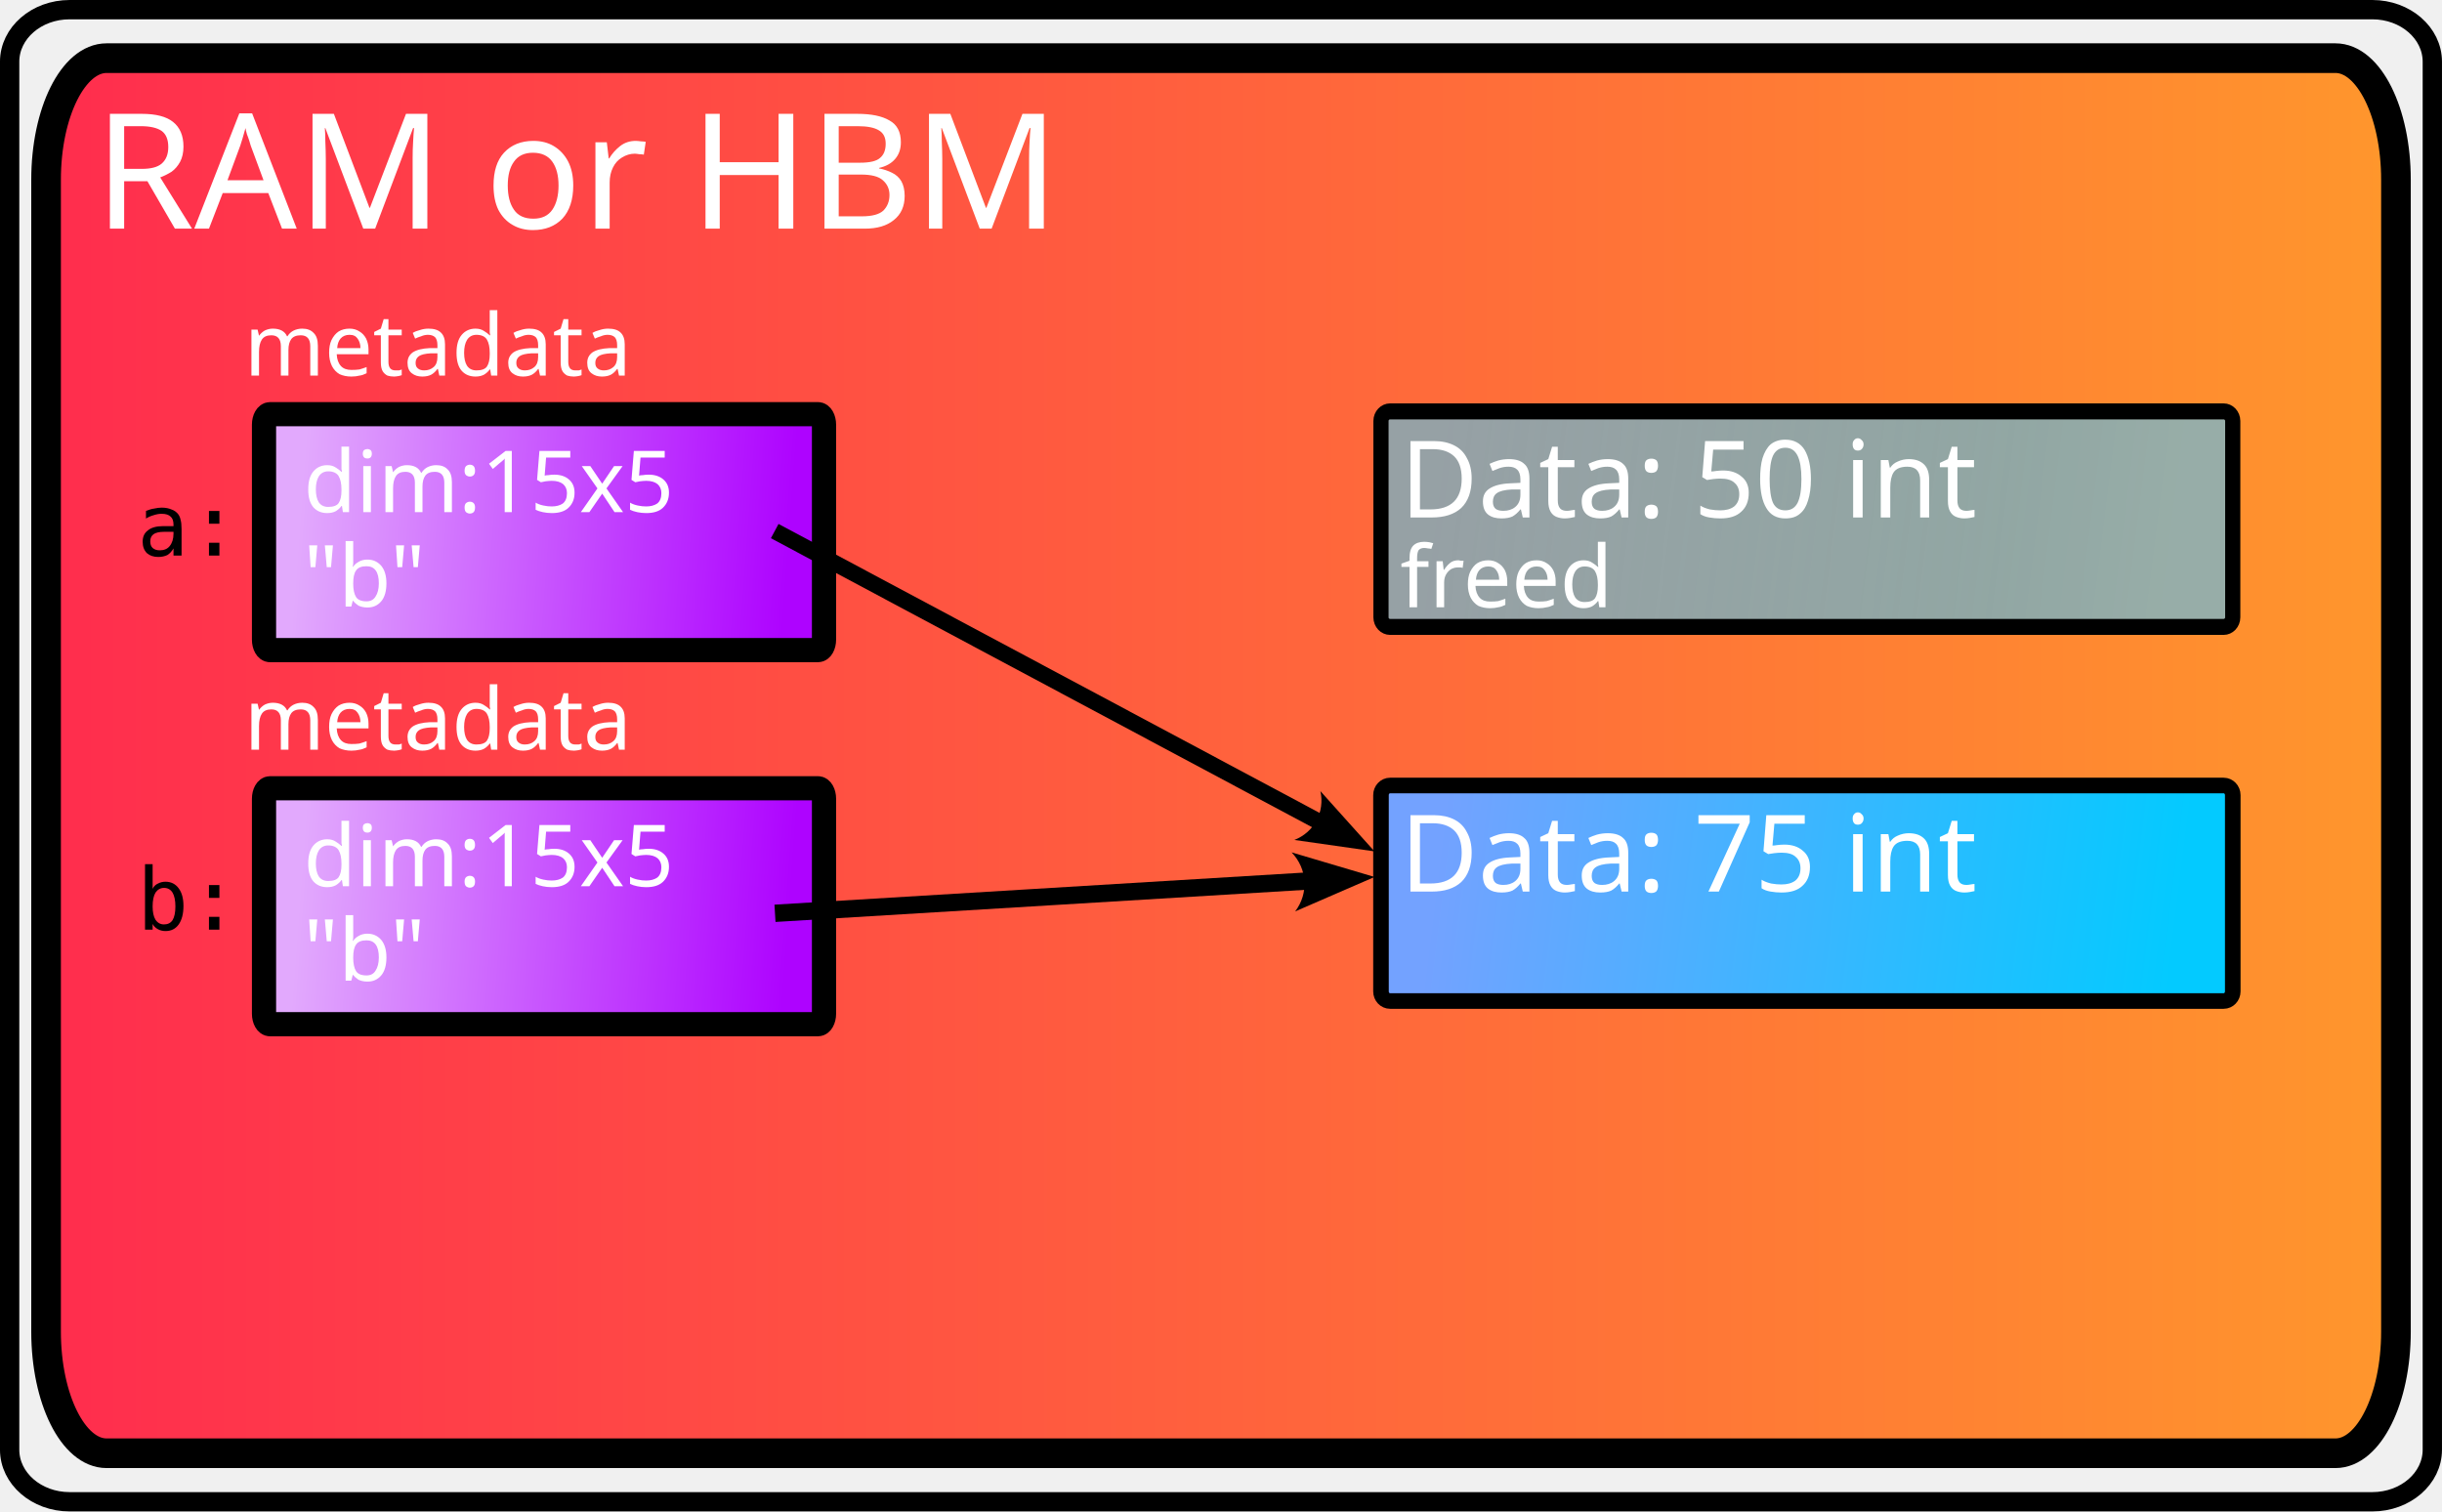
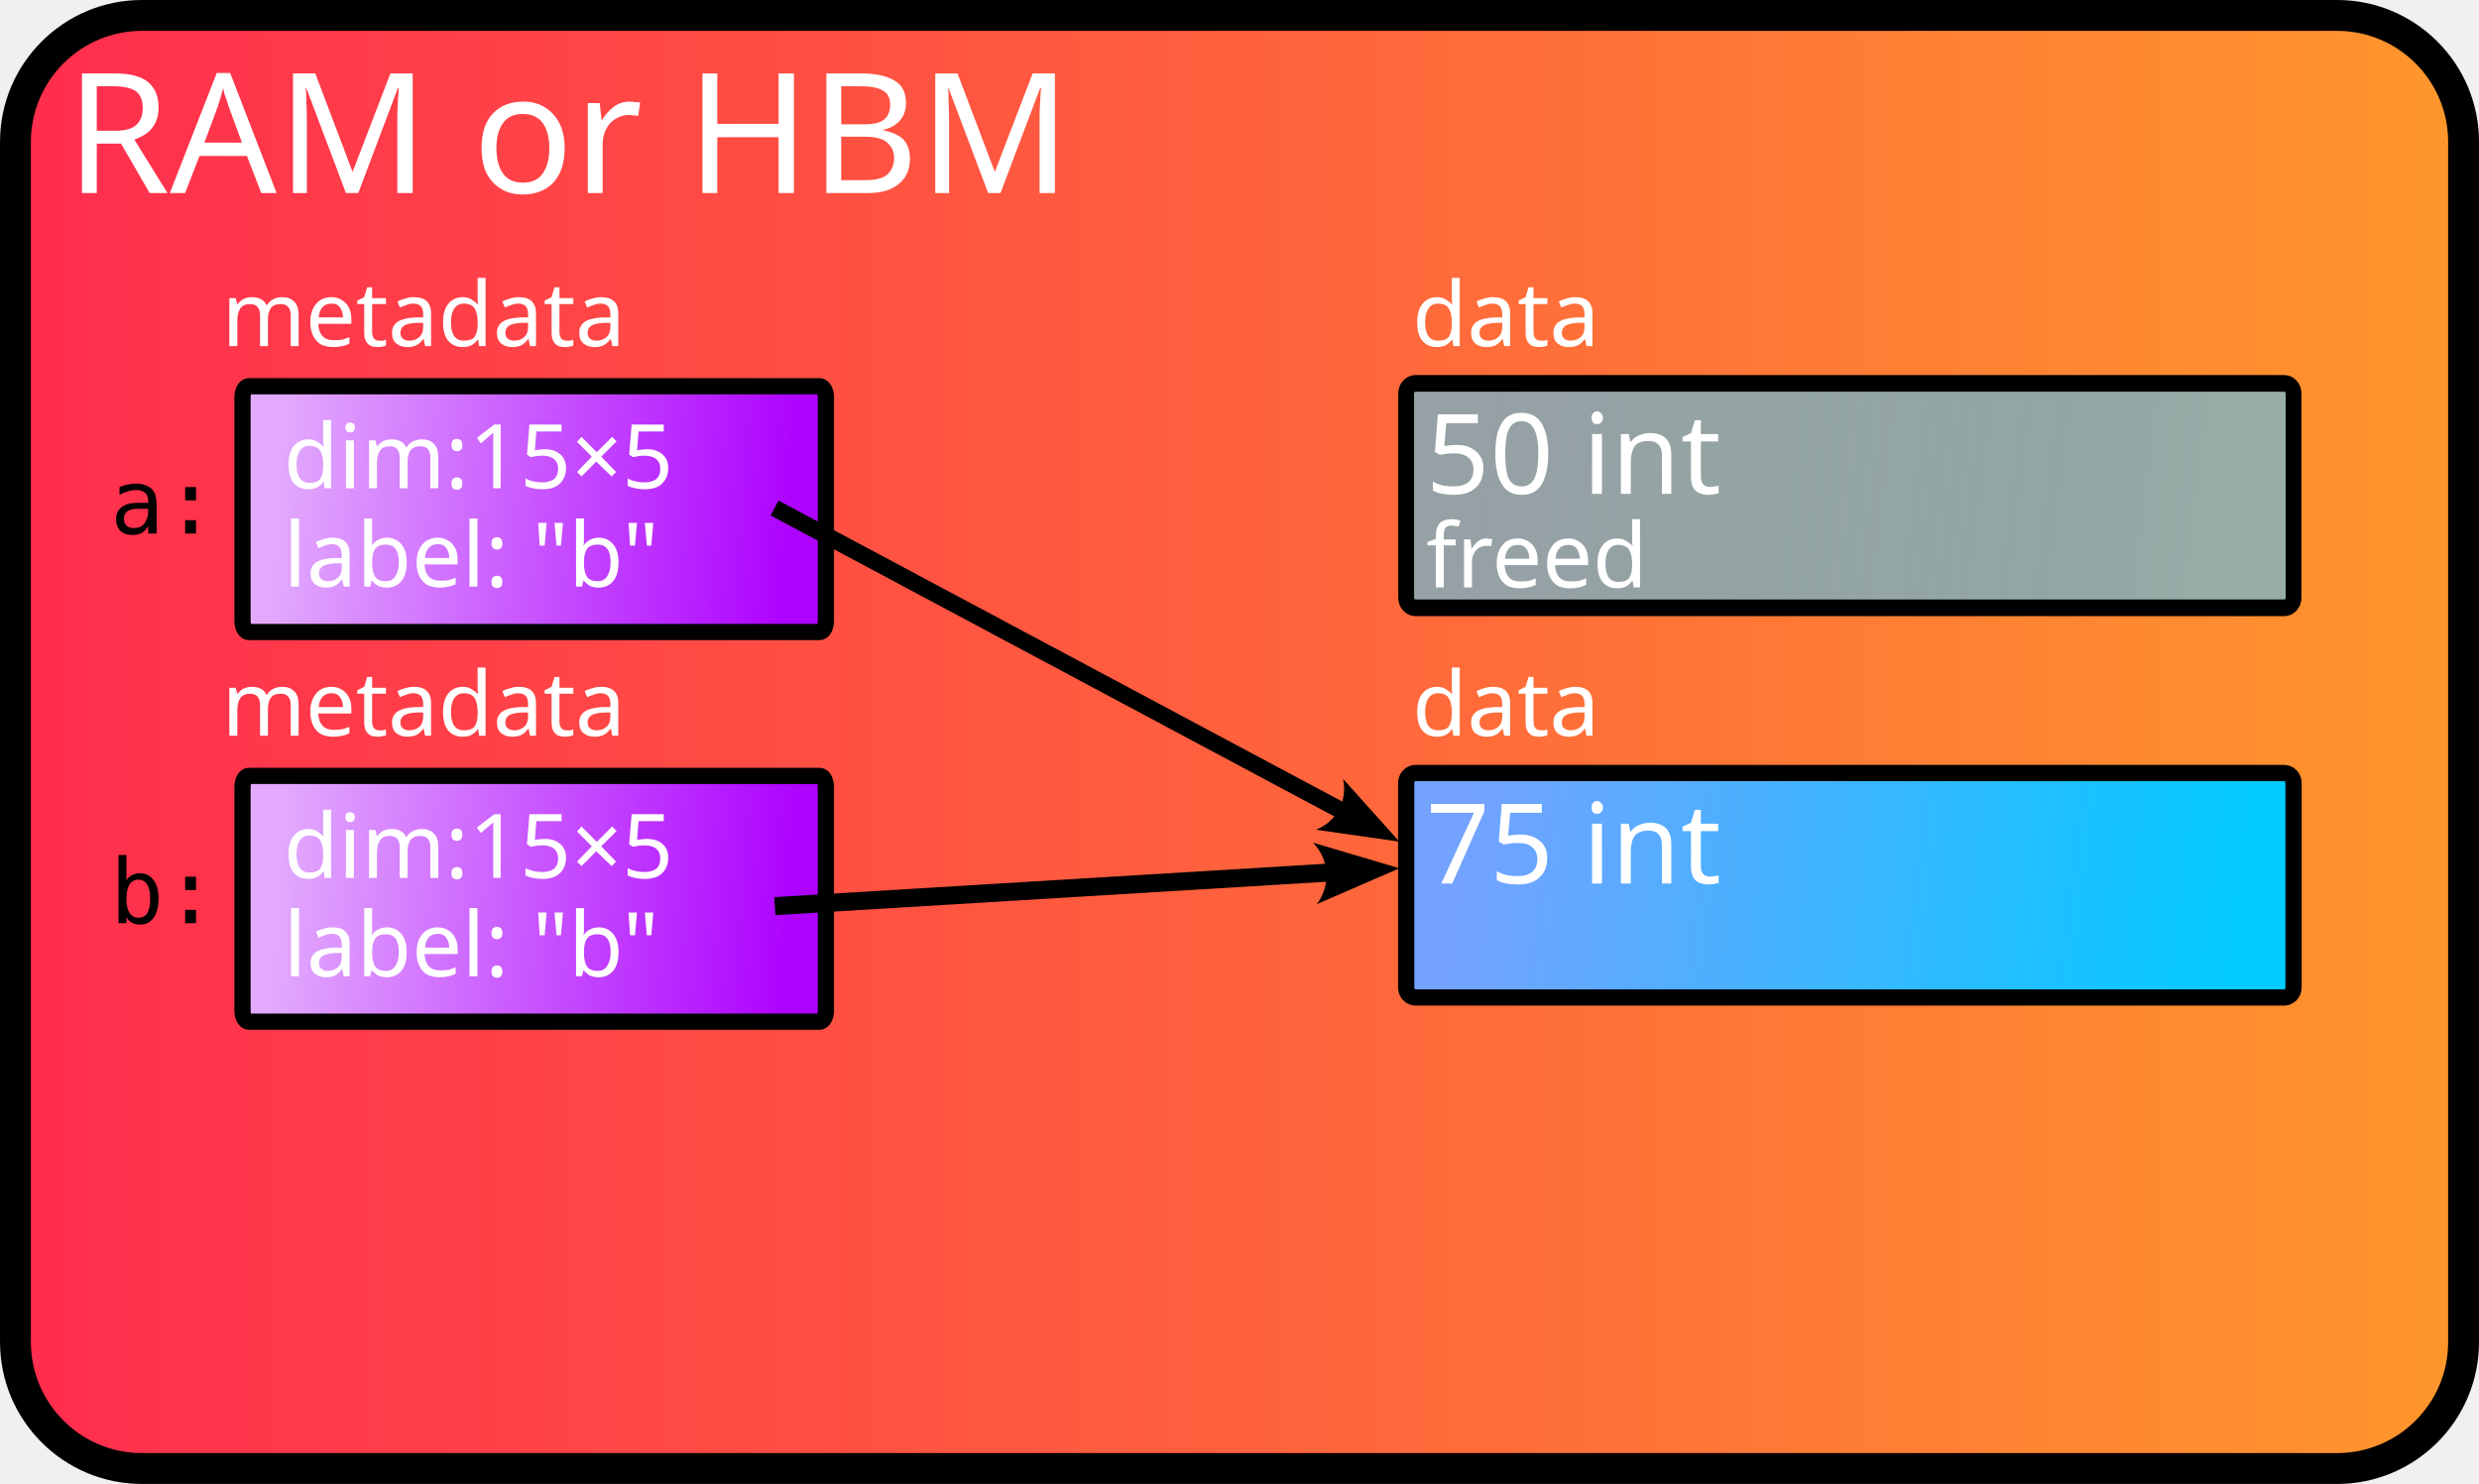
- <svg xmlns="http://www.w3.org/2000/svg" xmlns:xlink="http://www.w3.org/1999/xlink" width="80.418mm" height="49.776mm" viewBox="0 0 80.418 49.776" version="1.1" id="svg1">
+ <svg xmlns="http://www.w3.org/2000/svg" xmlns:xlink="http://www.w3.org/1999/xlink" width="78.36mm" height="46.921mm" viewBox="0 0 78.36 46.921" version="1.1" id="svg1">
  <defs id="defs1">
    <marker style="overflow:visible" id="marker21951" refX="0" refY="0" orient="auto-start-reverse" markerWidth="4.7" markerHeight="3.418" viewBox="0 0 7.7 5.6" preserveAspectRatio="xMidYMid">
      <path transform="scale(0.7)" d="M -2,-4 9,0 -2,4 c 2,-2.33 2,-5.66 0,-8 z" style="fill:context-stroke;fill-rule:evenodd;stroke:none" id="path21949" />
    </marker>
    <marker style="overflow:visible" id="Arrow2" refX="0" refY="0" orient="auto-start-reverse" markerWidth="4.7" markerHeight="3.418" viewBox="0 0 7.7 5.6" preserveAspectRatio="xMidYMid">
      <path transform="scale(0.7)" d="M -2,-4 9,0 -2,4 c 2,-2.33 2,-5.66 0,-8 z" style="fill:context-stroke;fill-rule:evenodd;stroke:none" id="arrow2L" />
    </marker>
    <rect x="-153.038" y="-179.261" width="1534.911" height="1404.992" id="rect9097" />
    <rect x="-82.158" y="326.143" width="434.887" height="185.184" id="rect355" />
    <rect x="374.059" y="314.663" width="124.451" height="47.376" id="rect3546" />
    <linearGradient id="linearGradient3545">
      <stop style="stop-color:#ae03ff;stop-opacity:1;" offset="0" id="stop3544" />
      <stop style="stop-color:#e2a9fd;stop-opacity:1;" offset="1" id="stop3545" />
    </linearGradient>
    <linearGradient id="linearGradient1955">
      <stop style="stop-color:#03caff;stop-opacity:1;" offset="0" id="stop1955" />
      <stop style="stop-color:#73a2ff;stop-opacity:1;" offset="1" id="stop1956" />
    </linearGradient>
    <linearGradient id="linearGradient50">
      <stop style="stop-color:#ff2c4e;stop-opacity:1;" offset="0" id="stop50" />
      <stop style="stop-color:#ff972c;stop-opacity:1;" offset="1" id="stop51" />
    </linearGradient>
    <linearGradient xlink:href="#linearGradient50" id="linearGradient3544" gradientUnits="userSpaceOnUse" x1="125.845" y1="54.303" x2="204.204" y2="54.303" gradientTransform="matrix(0.9963341,0,0,2.001217,-99.13551,-73.61469)" />
    <rect x="374.059" y="314.663" width="124.451" height="47.376" id="rect3546-5" />
    <rect x="374.059" y="314.663" width="190.978" height="40.327" id="rect3548" />
    <rect x="374.059" y="314.663" width="124.451" height="47.376" id="rect3546-7" />
    <linearGradient xlink:href="#linearGradient3545" id="linearGradient1" gradientUnits="userSpaceOnUse" gradientTransform="matrix(0.6571197,0,0,1.153807,-52.6564,-39.43936)" x1="157.666" y1="59.868" x2="133.444" y2="56.688" />
    <rect x="374.059" y="314.663" width="357.232" height="57.335" id="rect3546-1" />
    <linearGradient xlink:href="#linearGradient1955" id="linearGradient5" gradientUnits="userSpaceOnUse" gradientTransform="translate(-60.97723,-31.10596)" x1="157.666" y1="59.868" x2="133.444" y2="56.688" />
    <linearGradient xlink:href="#linearGradient1955" id="linearGradient5997" gradientUnits="userSpaceOnUse" gradientTransform="matrix(0.9995313,0,0,1.053802,-60.909,-21.72846)" x1="157.666" y1="59.868" x2="133.444" y2="56.688" />
    <linearGradient xlink:href="#linearGradient3545" id="linearGradient1655" gradientUnits="userSpaceOnUse" gradientTransform="matrix(0.6571197,0,0,1.153807,-52.6564,-27.11917)" x1="157.666" y1="59.868" x2="133.444" y2="56.688" />
-     <filter style="color-interpolation-filters:sRGB;" id="filter21533" x="-0.009" y="-0.037" width="1.018" height="1.074">
+     <filter style="color-interpolation-filters:sRGB" id="filter21533" x="-0.009" y="-0.037" width="1.018" height="1.074">
      <feColorMatrix type="hueRotate" values="330" result="color1" id="feColorMatrix21529" />
      <feColorMatrix type="saturate" values="0.101" result="color2" id="feColorMatrix21531" />
    </filter>
  </defs>
-   <g id="layer1" transform="translate(-25.07547,-10.169)">
-     <rect style="fill:none;stroke:#000000;stroke-width:0.636" id="rect1974" width="79.782" height="49.14" x="25.393" y="10.487" rx="1.976" ry="1.715" />
-     <rect style="fill:url(#linearGradient3544);stroke:#000000;stroke-width:0.976;stroke-dasharray:none" id="rect1975" width="77.384" height="45.945" x="26.593" y="12.084" rx="1.993" ry="4.002" />
+   <g id="layer1" transform="translate(-26.10456,-11.59627)">
+     <rect style="fill:url(#linearGradient3544);stroke:#000000;stroke-width:0.976;stroke-dasharray:none" id="rect1975" width="77.384" height="45.945" x="26.593" y="12.084" rx="4" ry="4" />
    <text xml:space="preserve" style="font-weight:300;font-size:5.292px;line-height:106%;font-family:'Clear Sans Light';-inkscape-font-specification:'Clear Sans Light, Light';text-align:center;text-decoration-color:#000000;letter-spacing:0px;word-spacing:0px;fill:#ff972c;stroke:#000000;stroke-width:0.691" x="28.181" y="17.7" id="text1977">
      <tspan id="tspan1977" style="fill:#ffffff;fill-opacity:1;stroke:none;stroke-width:0.691" x="28.181" y="17.7">RAM or HBM</tspan>
      <tspan style="fill:#ffffff;fill-opacity:1;stroke:none;stroke-width:0.691" x="28.181" y="23.31" id="tspan2162" />
    </text>
-     <rect style="fill:url(#linearGradient1);fill-opacity:1;stroke:#000000;stroke-width:0.797;stroke-dasharray:none;stroke-opacity:1" id="rect3527-1" width="18.441" height="7.771" x="33.77" y="23.809" rx="0.197" ry="0.346" />
+     <rect style="fill:url(#linearGradient1);fill-opacity:1;stroke:#000000;stroke-width:0.513;stroke-dasharray:none;stroke-opacity:1" id="rect3527-1" width="18.441" height="7.771" x="33.77" y="23.809" rx="0.197" ry="0.346" />
    <text xml:space="preserve" style="font-weight:300;font-size:2.822px;line-height:106%;font-family:'Clear Sans Light';-inkscape-font-specification:'Clear Sans Light, Light';text-align:center;text-decoration-color:#000000;letter-spacing:0px;word-spacing:0px;fill:#ff972c;stroke:#000000;stroke-width:0.691" x="33.121" y="22.539" id="text3527">
      <tspan id="tspan3527" style="font-size:2.822px;fill:#ffffff;fill-opacity:1;stroke:none;stroke-width:0.691" x="33.121" y="22.539">metadata</tspan>
      <tspan style="font-size:2.822px;fill:#ffffff;fill-opacity:1;stroke:none;stroke-width:0.691" x="33.121" y="25.53" id="tspan2255" />
    </text>
    <text xml:space="preserve" style="font-weight:300;font-size:2.822px;line-height:106%;font-family:'Clear Sans Light';-inkscape-font-specification:'Clear Sans Light, Light';text-align:center;text-decoration-color:#000000;letter-spacing:0px;word-spacing:0px;fill:#ff972c;stroke:#000000;stroke-width:0.691" x="35.069" y="27.036" id="text3527-0">
-       <tspan id="tspan3527-9" style="font-size:2.822px;fill:#ffffff;fill-opacity:1;stroke:none;stroke-width:0.691" x="35.069" y="27.036">dim:15x5</tspan>
+       <tspan id="tspan3527-9" style="font-size:2.822px;fill:#ffffff;fill-opacity:1;stroke:none;stroke-width:0.691" x="35.069" y="27.036">dim:15×5</tspan>
      <tspan style="font-size:2.822px;fill:#ffffff;fill-opacity:1;stroke:none;stroke-width:0.691" x="35.069" y="30.027" id="tspan2255-3" />
    </text>
    <text xml:space="preserve" style="font-weight:300;font-size:2.822px;line-height:106%;font-family:'Clear Sans Light';-inkscape-font-specification:'Clear Sans Light, Light';text-align:center;text-decoration-color:#000000;letter-spacing:0px;word-spacing:0px;fill:#ff972c;stroke:#000000;stroke-width:0.691" x="35.069" y="30.145" id="text3527-0-3">
-       <tspan id="tspan3527-9-6" style="font-size:2.822px;fill:#ffffff;fill-opacity:1;stroke:none;stroke-width:0.691" x="35.069" y="30.145">"b"</tspan>
+       <tspan id="tspan3527-9-6" style="font-size:2.822px;fill:#ffffff;fill-opacity:1;stroke:none;stroke-width:0.691" x="35.069" y="30.145">label: "b"</tspan>
      <tspan style="font-size:2.822px;fill:#ffffff;fill-opacity:1;stroke:none;stroke-width:0.691" x="35.069" y="33.137" id="tspan2255-3-7" />
    </text>
    <rect style="fill:url(#linearGradient5);fill-opacity:1;stroke:#000000;stroke-width:0.5;stroke-dasharray:none;stroke-opacity:1;filter:url(#filter21533)" id="rect1954-2-1" width="28.063" height="6.735" x="70.546" y="23.711" rx="0.3" ry="0.3" transform="matrix(0.9995313,0,0,1.053802,0.03964368,-1.269121)" />
    <rect style="fill:url(#linearGradient5997);fill-opacity:1;stroke:#000000;stroke-width:0.513;stroke-dasharray:none;stroke-opacity:1" id="rect1954-2-1-7" width="28.05" height="7.098" x="70.553" y="36.038" rx="0.3" ry="0.316" />
    <text xml:space="preserve" style="font-weight:300;font-size:3.528px;line-height:106%;font-family:'Clear Sans Light';-inkscape-font-specification:'Clear Sans Light, Light';text-align:center;text-decoration-color:#000000;letter-spacing:0px;word-spacing:0px;fill:#ffffff;fill-opacity:1;stroke:#000000;stroke-width:0.691" x="71.181" y="27.213" id="text3527-5-2">
-       <tspan id="tspan3527-4-8" style="font-size:3.528px;fill:#ffffff;fill-opacity:1;stroke:none;stroke-width:0.691" x="71.181" y="27.213">Data: 50 int</tspan>
+       <tspan id="tspan3527-4-8" style="font-size:3.528px;fill:#ffffff;fill-opacity:1;stroke:none;stroke-width:0.691" x="71.181" y="27.213">50 int</tspan>
    </text>
    <text xml:space="preserve" style="font-weight:300;font-size:2.822px;line-height:106%;font-family:'Clear Sans Light';-inkscape-font-specification:'Clear Sans Light, Light';text-align:center;text-decoration-color:#000000;letter-spacing:0px;word-spacing:0px;fill:#ffffff;fill-opacity:1;stroke:#000000;stroke-width:0.691" x="71.181" y="30.167" id="text3527-5-2-9">
      <tspan id="tspan3527-4-8-7" style="font-size:2.822px;fill:#ffffff;fill-opacity:1;stroke:none;stroke-width:0.691" x="71.181" y="30.167">freed</tspan>
    </text>
    <text xml:space="preserve" style="font-weight:300;font-size:3.528px;line-height:106%;font-family:'Clear Sans Light';-inkscape-font-specification:'Clear Sans Light, Light';text-align:center;text-decoration-color:#000000;letter-spacing:0px;word-spacing:0px;fill:#ffffff;fill-opacity:1;stroke:#000000;stroke-width:0.691" x="71.181" y="39.533" id="text3527-5-2-2">
-       <tspan id="tspan3527-4-8-8" style="font-size:3.528px;fill:#ffffff;fill-opacity:1;stroke:none;stroke-width:0.691" x="71.181" y="39.533">Data: 75 int</tspan>
+       <tspan id="tspan3527-4-8-8" style="font-size:3.528px;fill:#ffffff;fill-opacity:1;stroke:none;stroke-width:0.691" x="71.181" y="39.533">75 int</tspan>
    </text>
    <text xml:space="preserve" transform="matrix(0.2645833,0,0,0.2645833,-48.74488,2.622532)" id="text9095" style="white-space:pre;shape-inside:url(#rect9097);display:inline;fill:none" />
    <text xml:space="preserve" style="font-style:normal;font-variant:normal;font-weight:300;font-stretch:normal;font-size:2.822px;line-height:106%;font-family:'Clear Sans Light';-inkscape-font-specification:'Clear Sans Light,  Light';white-space:pre;inline-size:12.443;display:inline;fill:none;stroke:#000000;stroke-width:0.621;stroke-opacity:1" x="-4.242" y="31.481" id="text3193" />
    <text xml:space="preserve" style="font-style:normal;font-variant:normal;font-weight:normal;font-stretch:normal;font-size:2.822px;font-family:monospace;-inkscape-font-specification:monospace;fill:#000000;stroke:#000000;stroke-width:0.421;stroke-opacity:0" x="29.584" y="28.465" id="text627">
      <tspan id="tspan625" style="font-style:normal;font-variant:normal;font-weight:normal;font-stretch:normal;font-family:monospace;-inkscape-font-specification:monospace;stroke:#000000;stroke-width:0.421;stroke-opacity:0" x="29.584" y="28.465">a:</tspan>
    </text>
-     <rect style="fill:url(#linearGradient1655);fill-opacity:1;stroke:#000000;stroke-width:0.797;stroke-dasharray:none;stroke-opacity:1" id="rect3527-1-5" width="18.441" height="7.771" x="33.77" y="36.129" rx="0.197" ry="0.346" />
+     <rect style="fill:url(#linearGradient1655);fill-opacity:1;stroke:#000000;stroke-width:0.513;stroke-dasharray:none;stroke-opacity:1" id="rect3527-1-5" width="18.441" height="7.771" x="33.77" y="36.129" rx="0.197" ry="0.346" />
    <text xml:space="preserve" style="font-weight:300;font-size:2.822px;line-height:106%;font-family:'Clear Sans Light';-inkscape-font-specification:'Clear Sans Light, Light';text-align:center;text-decoration-color:#000000;letter-spacing:0px;word-spacing:0px;fill:#ff972c;stroke:#000000;stroke-width:0.691" x="33.121" y="34.859" id="text3527-6">
      <tspan id="tspan3527-2" style="font-size:2.822px;fill:#ffffff;fill-opacity:1;stroke:none;stroke-width:0.691" x="33.121" y="34.859">metadata</tspan>
      <tspan style="font-size:2.822px;fill:#ffffff;fill-opacity:1;stroke:none;stroke-width:0.691" x="33.121" y="37.851" id="tspan2255-9" />
    </text>
    <text xml:space="preserve" style="font-weight:300;font-size:2.822px;line-height:106%;font-family:'Clear Sans Light';-inkscape-font-specification:'Clear Sans Light, Light';text-align:center;text-decoration-color:#000000;letter-spacing:0px;word-spacing:0px;fill:#ff972c;stroke:#000000;stroke-width:0.691" x="35.069" y="39.356" id="text3527-0-1">
-       <tspan id="tspan3527-9-2" style="font-size:2.822px;fill:#ffffff;fill-opacity:1;stroke:none;stroke-width:0.691" x="35.069" y="39.356">dim:15x5</tspan>
+       <tspan id="tspan3527-9-2" style="font-size:2.822px;fill:#ffffff;fill-opacity:1;stroke:none;stroke-width:0.691" x="35.069" y="39.356">dim:15×5</tspan>
      <tspan style="font-size:2.822px;fill:#ffffff;fill-opacity:1;stroke:none;stroke-width:0.691" x="35.069" y="42.348" id="tspan2255-3-70" />
    </text>
    <text xml:space="preserve" style="font-weight:300;font-size:2.822px;line-height:106%;font-family:'Clear Sans Light';-inkscape-font-specification:'Clear Sans Light, Light';text-align:center;text-decoration-color:#000000;letter-spacing:0px;word-spacing:0px;fill:#ff972c;stroke:#000000;stroke-width:0.691" x="35.069" y="42.466" id="text3527-0-3-9">
-       <tspan id="tspan3527-9-6-3" style="font-size:2.822px;fill:#ffffff;fill-opacity:1;stroke:none;stroke-width:0.691" x="35.069" y="42.466">"b"</tspan>
+       <tspan id="tspan3527-9-6-3" style="font-size:2.822px;fill:#ffffff;fill-opacity:1;stroke:none;stroke-width:0.691" x="35.069" y="42.466">label: "b"</tspan>
      <tspan style="font-size:2.822px;fill:#ffffff;fill-opacity:1;stroke:none;stroke-width:0.691" x="35.069" y="45.457" id="tspan2255-3-7-6" />
    </text>
    <text xml:space="preserve" style="font-style:normal;font-variant:normal;font-weight:normal;font-stretch:normal;font-size:2.822px;font-family:monospace;-inkscape-font-specification:monospace;fill:#000000;stroke:#000000;stroke-width:0.421;stroke-opacity:0" x="29.584" y="40.785" id="text627-0">
      <tspan style="font-style:normal;font-variant:normal;font-weight:normal;font-stretch:normal;font-family:monospace;-inkscape-font-specification:monospace;stroke:#000000;stroke-width:0.421;stroke-opacity:0" x="29.584" y="40.785" id="tspan1669">b:</tspan>
    </text>
    <path style="fill:none;stroke:#000000;stroke-width:0.421;stroke-opacity:0" d="M 52.211,40.015 70.546,39.399" id="path17894" />
    <path style="fill:none;stroke:#000000;stroke-width:0.421;stroke-opacity:0" d="m 52.211,40.015 v 0 0 L 70.546,39.399" id="path17896" />
    <path style="fill:none;stroke:#000000;stroke-width:0.57;stroke-dasharray:none;stroke-opacity:1;marker-end:url(#Arrow2)" d="m 50.597,40.247 17.557,-1.064" id="path18509" />
    <path style="fill:none;stroke:#000000;stroke-width:0.533;marker-end:url(#marker21951)" d="m 50.588,27.659 17.943,9.583" id="path21578" />
+     <text xml:space="preserve" style="font-weight:300;font-size:2.822px;line-height:106%;font-family:'Clear Sans Light';-inkscape-font-specification:'Clear Sans Light, Light';text-align:center;text-decoration-color:#000000;letter-spacing:0px;word-spacing:0px;fill:#ff972c;stroke:#000000;stroke-width:0.691" x="70.748" y="22.539" id="text3527-0-36">
+       <tspan id="tspan3527-9-7" style="font-size:2.822px;fill:#ffffff;fill-opacity:1;stroke:none;stroke-width:0.691" x="70.748" y="22.539">data</tspan>
+       <tspan style="font-size:2.822px;fill:#ffffff;fill-opacity:1;stroke:none;stroke-width:0.691" x="70.748" y="25.53" id="tspan2255-3-5" />
+     </text>
+     <text xml:space="preserve" style="font-weight:300;font-size:2.822px;line-height:106%;font-family:'Clear Sans Light';-inkscape-font-specification:'Clear Sans Light, Light';text-align:center;text-decoration-color:#000000;letter-spacing:0px;word-spacing:0px;fill:#ff972c;stroke:#000000;stroke-width:0.691" x="70.748" y="34.859" id="text3527-0-36-9">
+       <tspan id="tspan3527-9-7-3" style="font-size:2.822px;fill:#ffffff;fill-opacity:1;stroke:none;stroke-width:0.691" x="70.748" y="34.859">data</tspan>
+       <tspan style="font-size:2.822px;fill:#ffffff;fill-opacity:1;stroke:none;stroke-width:0.691" x="70.748" y="37.851" id="tspan2255-3-5-6" />
+     </text>
  </g>
</svg>
